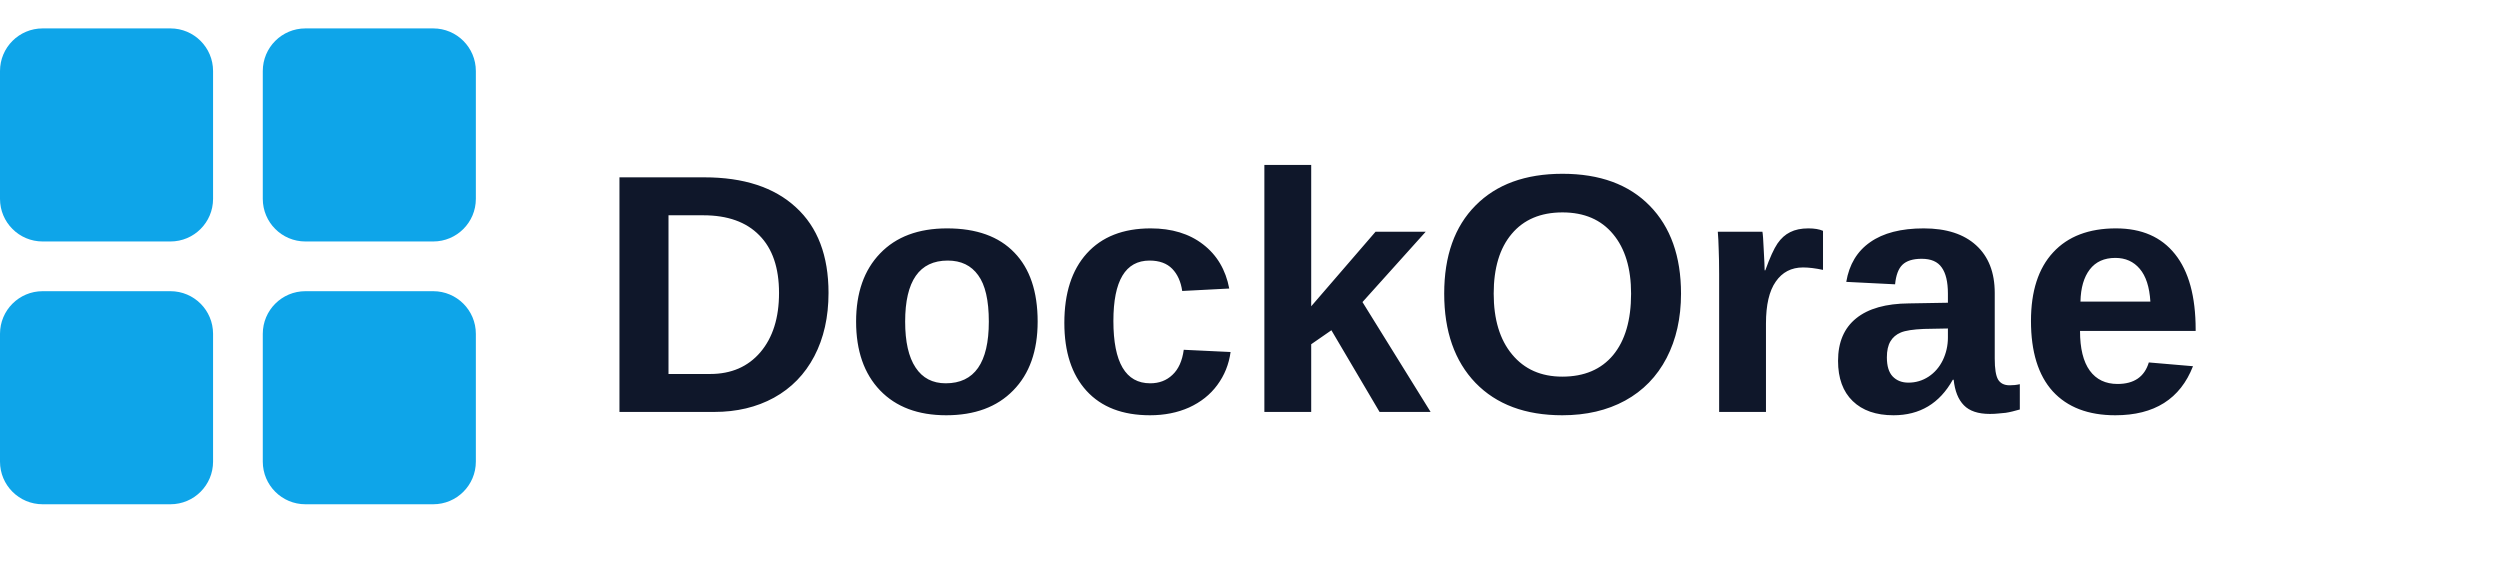
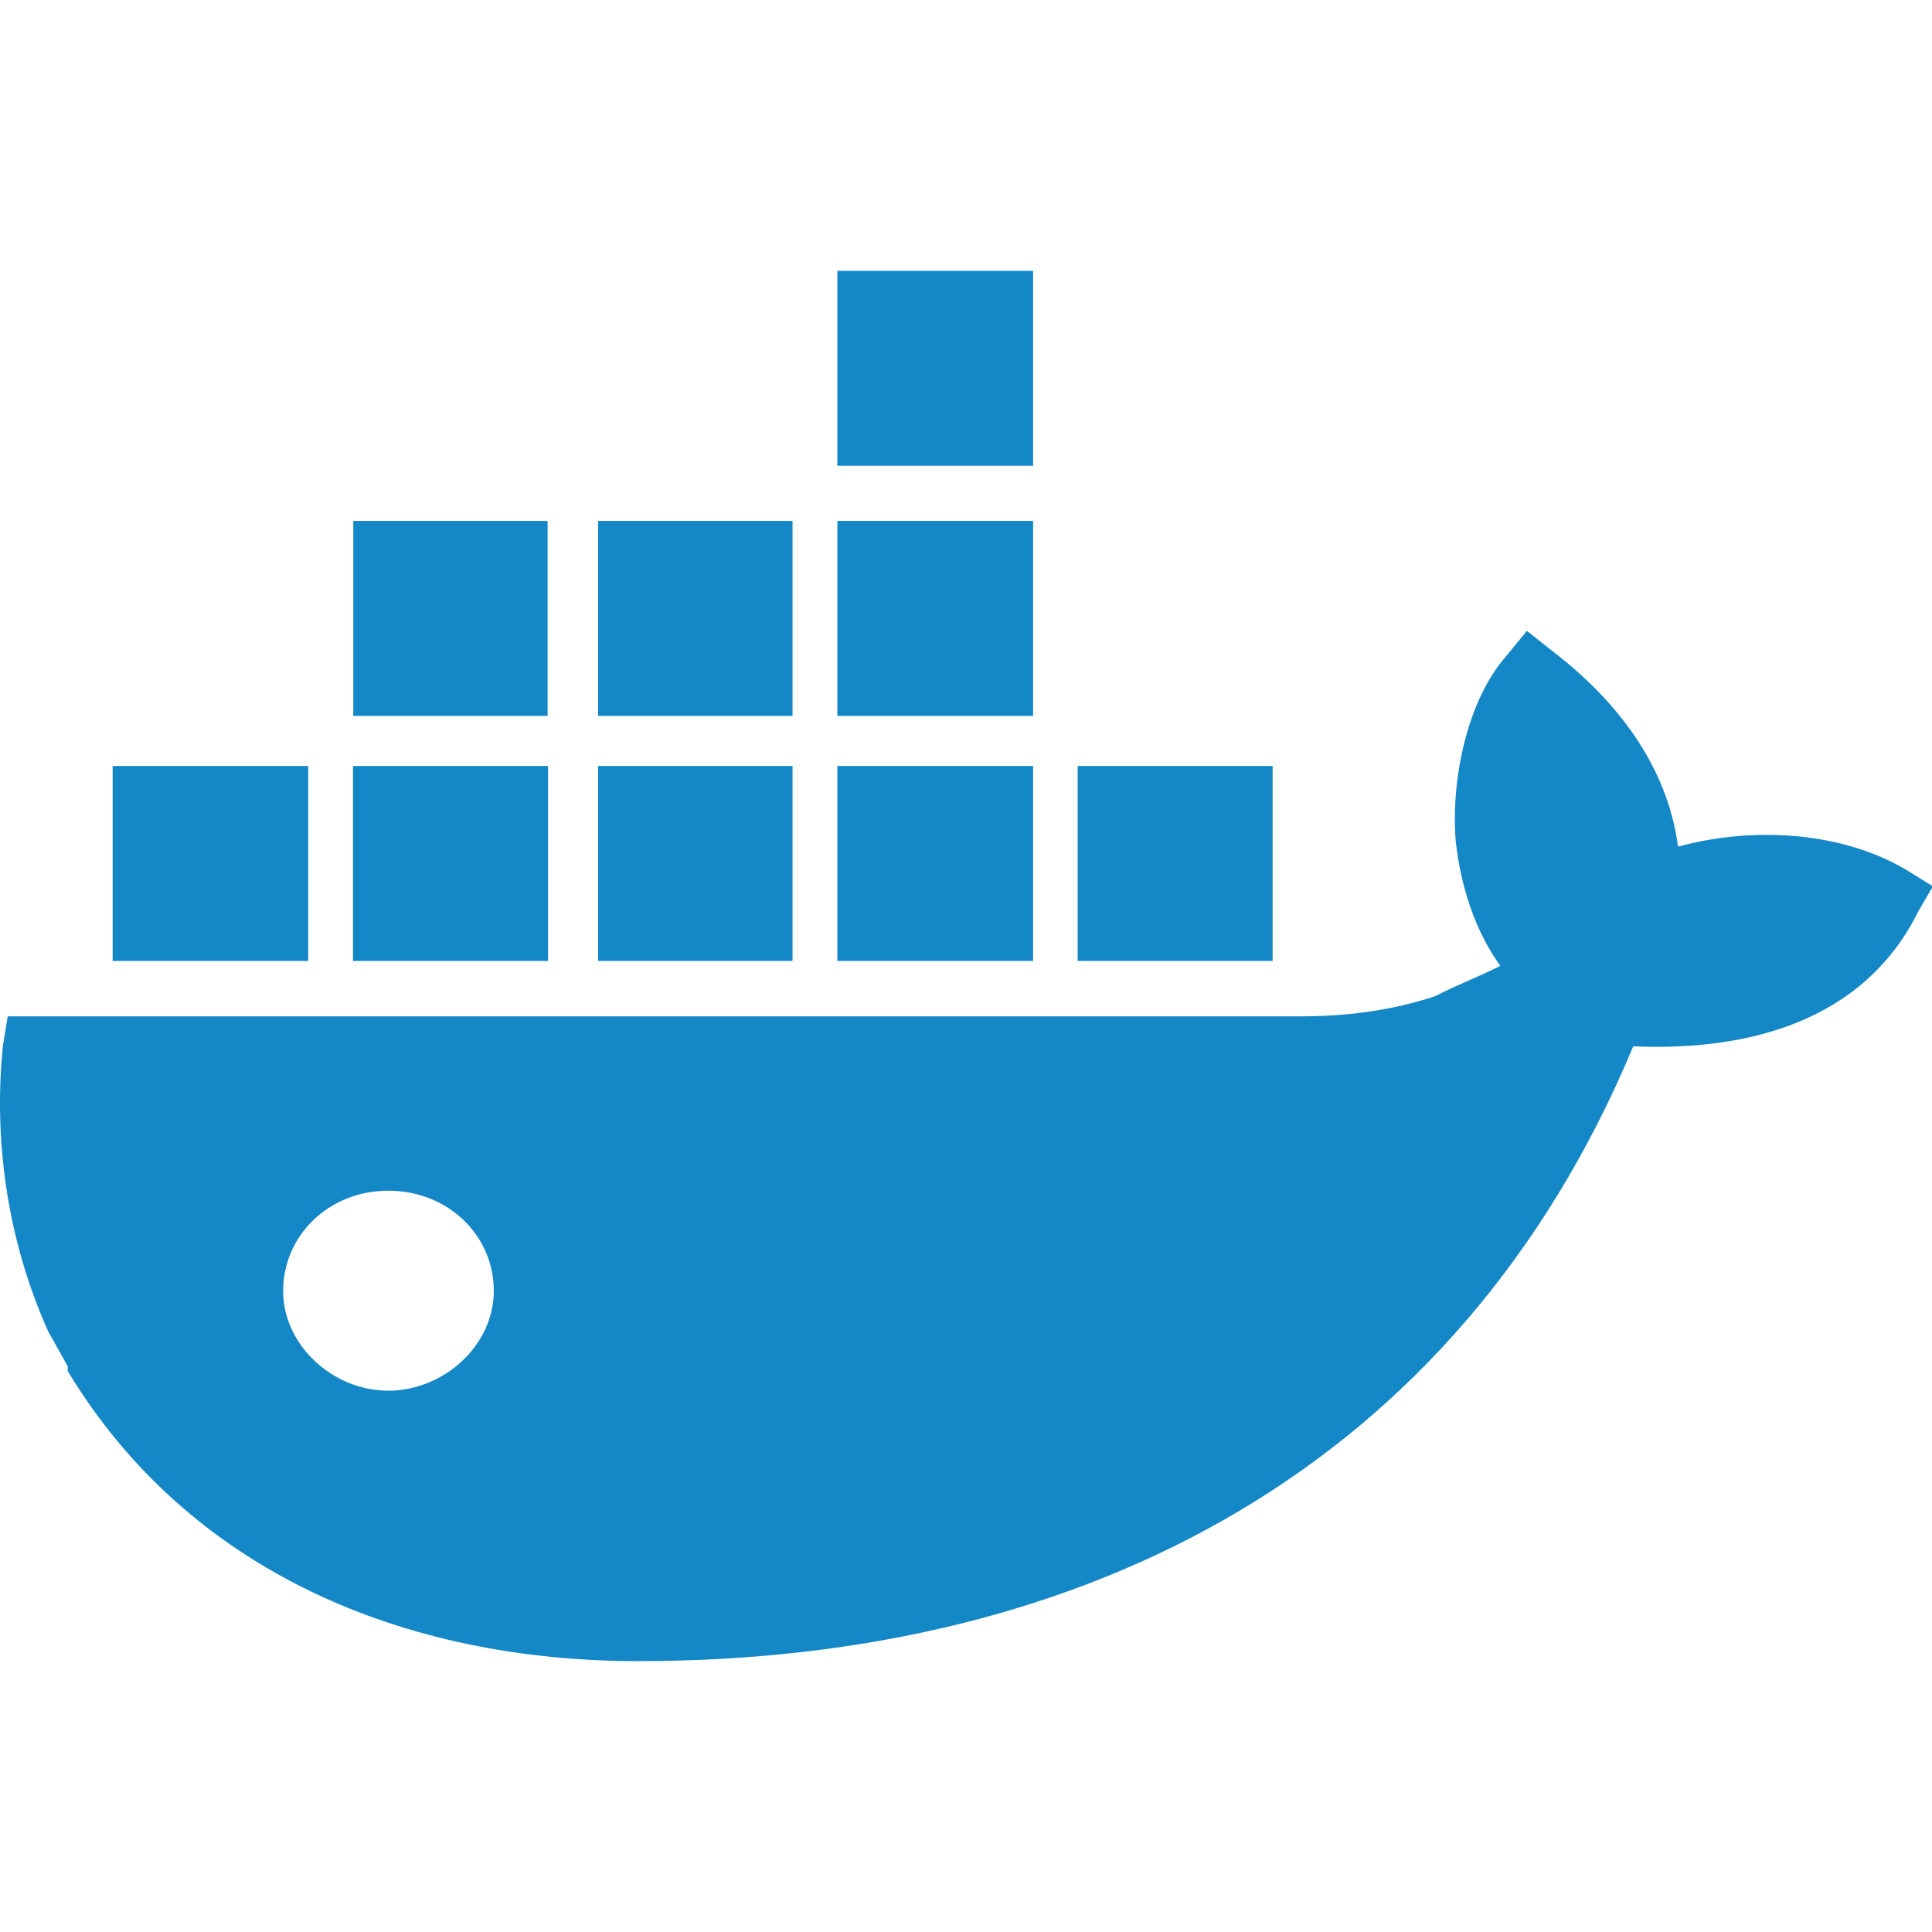
- <svg xmlns="http://www.w3.org/2000/svg" viewBox="0 0 176 40" role="img" aria-label="DockOrae">
-   <g fill="#0ea5e9">
-     <rect x="0" y="2" width="15" height="15" rx="3" />
-     <rect x="18.5" y="2" width="15" height="15" rx="3" />
-     <rect x="0" y="20.5" width="15" height="15" rx="3" />
-     <rect x="18.5" y="20.5" width="15" height="15" rx="3" />
-   </g>
-   <text x="42" y="29" font-family="Arial, Helvetica, sans-serif" font-size="24" font-weight="700" fill="#0f172a">DockOrae</text>
+ <svg xmlns="http://www.w3.org/2000/svg" viewBox="0 0 1423 1024" width="200" height="200">
+   <path d="M285.924 824.784c-40.581 0-77.379-33.239-77.379-73.546s33.239-73.731 77.423-73.731c44.363 0 77.735 33.239 77.735 73.685s-36.887 73.546-77.779 73.642z m949.952-401.223c-8.009-58.869-44.496-106.792-92.552-143.59l-18.688-14.818-15.085 18.377c-29.322 33.239-40.937 92.152-37.376 136.159 3.559 33.328 14.239 66.433 32.883 92.197-15.085 7.698-33.684 14.818-48.057 22.384-33.817 11.079-66.7 14.818-99.672 14.818H5.686l-3.561 21.934c-7.12 70.126 3.561 143.588 33.325 210.023l14.459 25.808v3.559c88.992 147.327 247.399 213.582 419.911 213.582 331.898 0 604.078-143.59 733.121-452.839 84.543 3.693 169.931-18.377 210.023-99.45l10.683-18.377-17.796-11.079c-48.057-29.322-113.91-33.239-169.086-18.377z m-475.087-58.869h-144.033v143.59h144.172V364.603z m0-180.521h-144.033v143.59h144.172V184.349z m0-184.171h-144.033v143.59h144.172V0.004z m176.204 364.692H793.76v143.59h143.59V364.603z m-533.868 0h-143.143v143.59h143.679V364.603z m179.764 0H440.504v143.59h143.232V364.603z m-357.75 0H82.976v143.59h144.033V364.603zM582.891 184.171H440.504v143.59h143.232V184.349z m-180.655 0H260.204v143.59H403.349V184.349z" fill="#1488C6" />
</svg>
